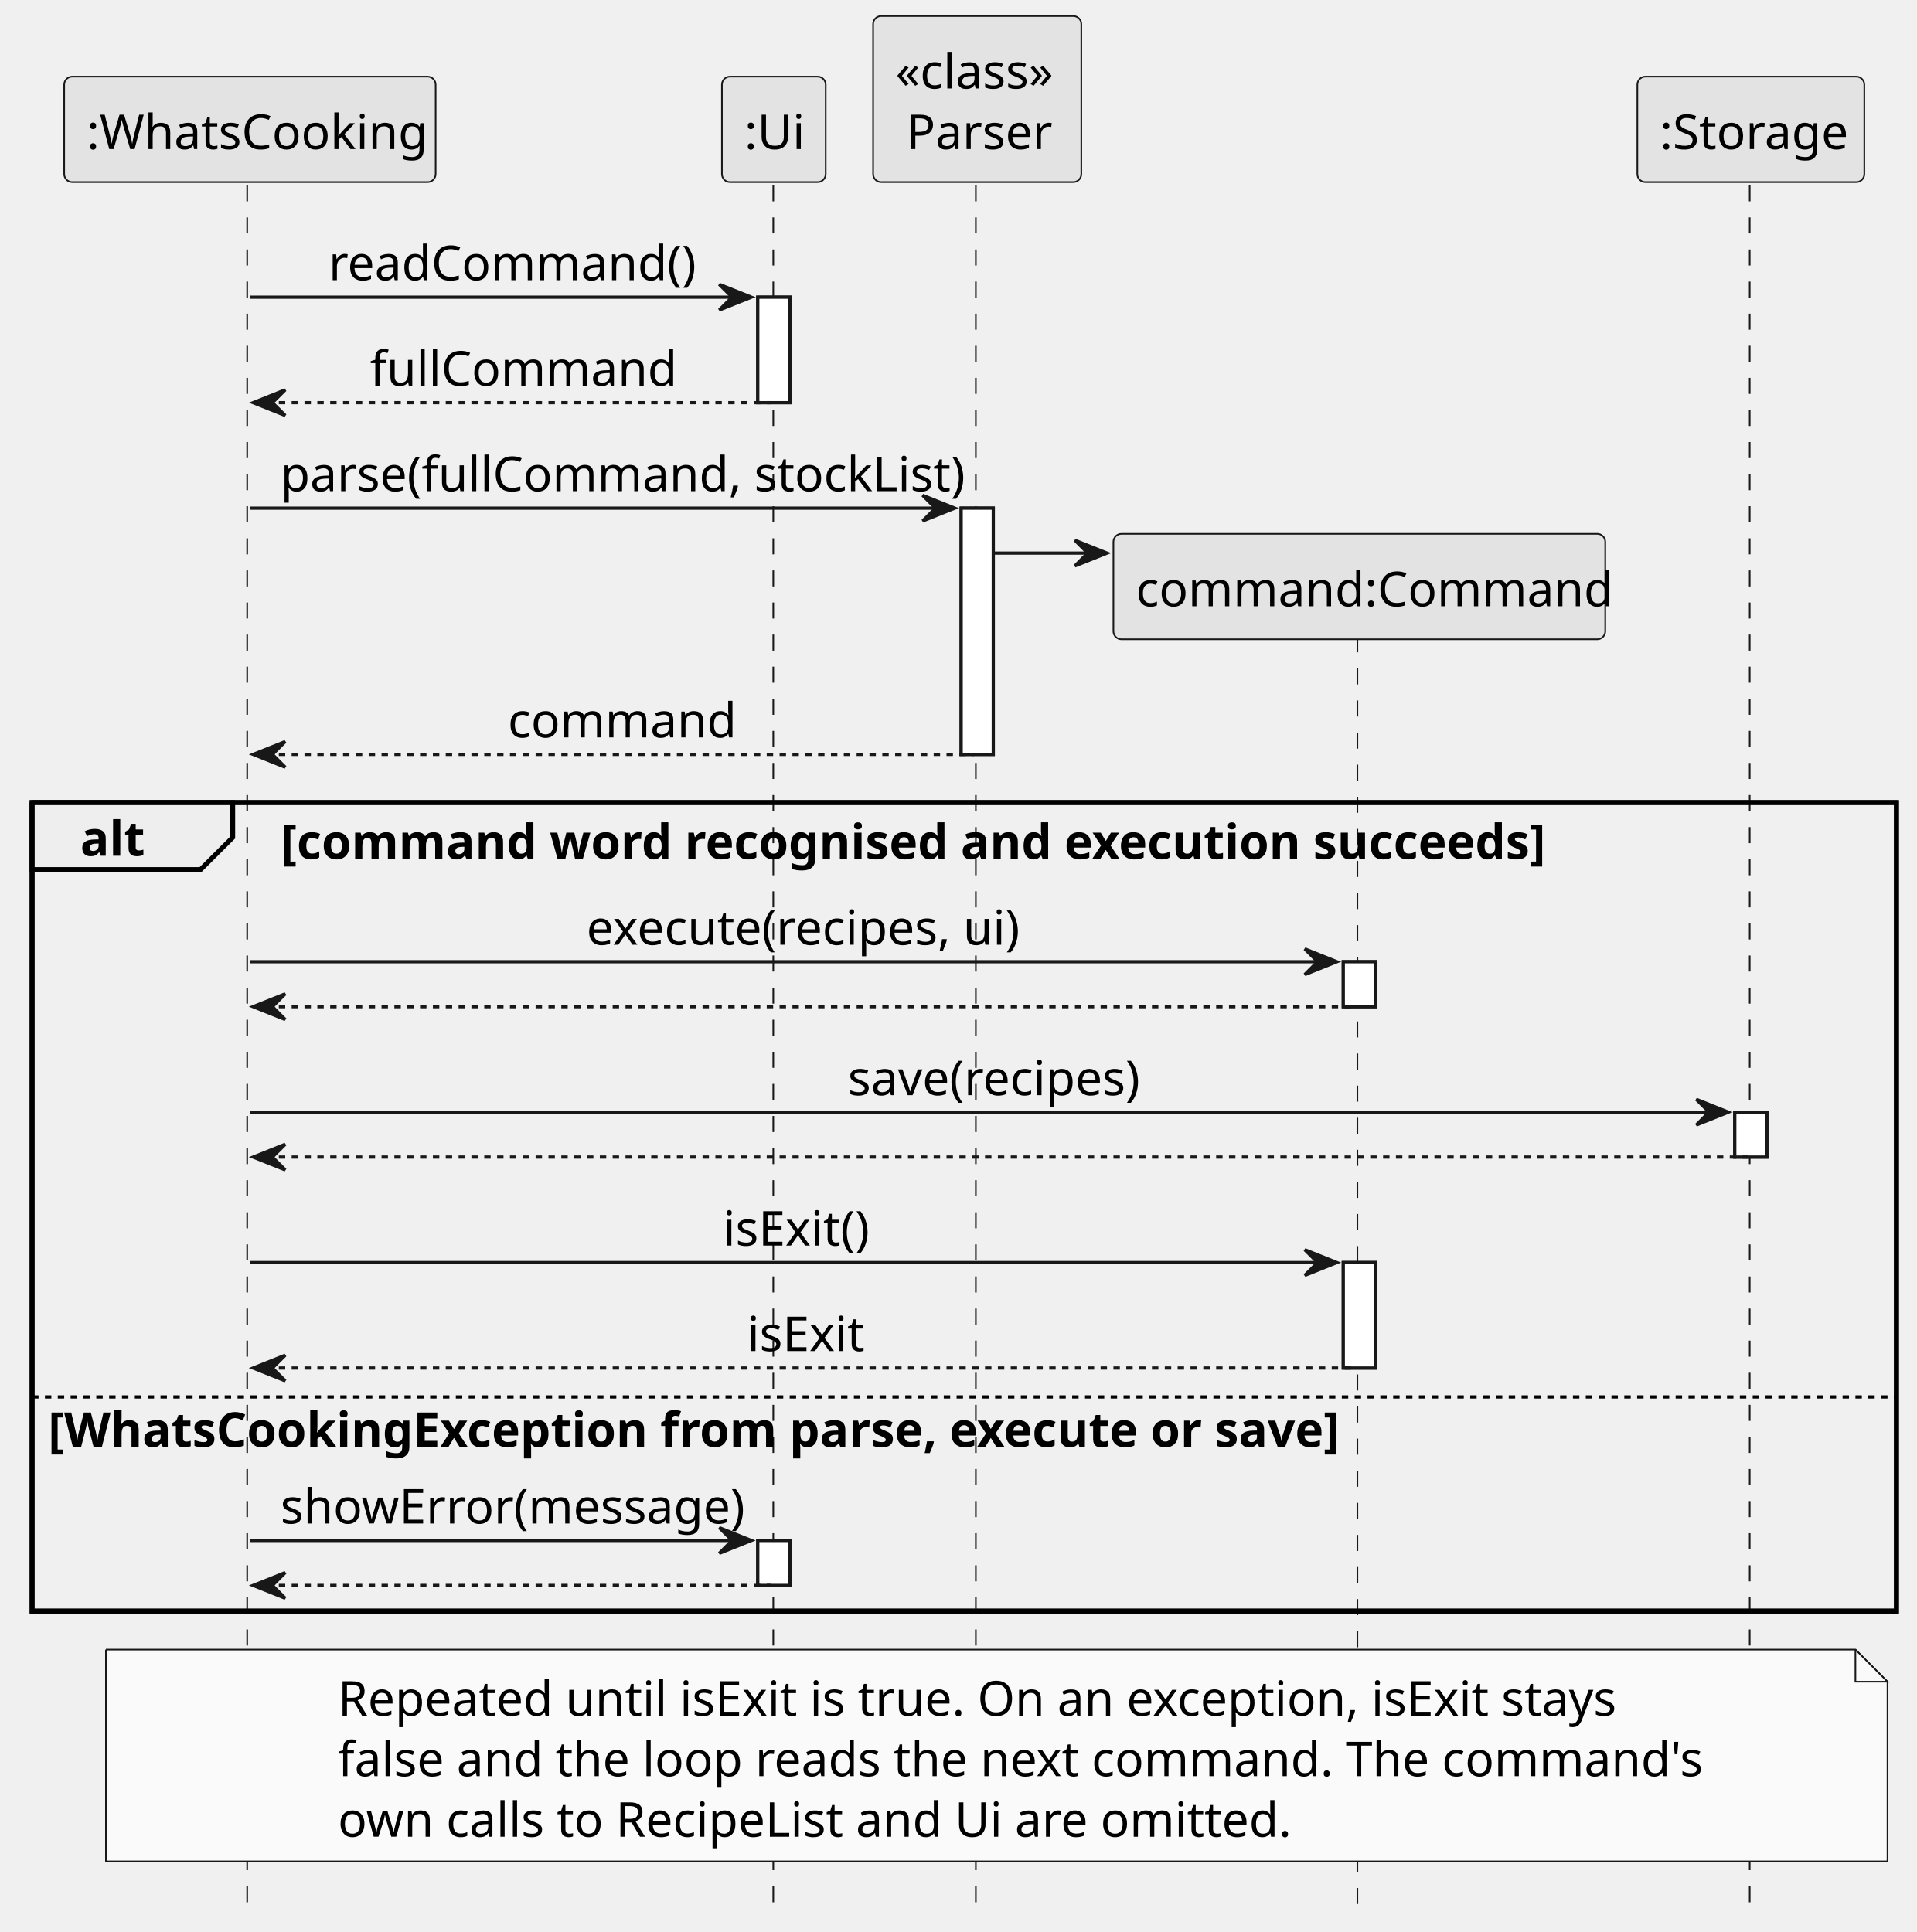
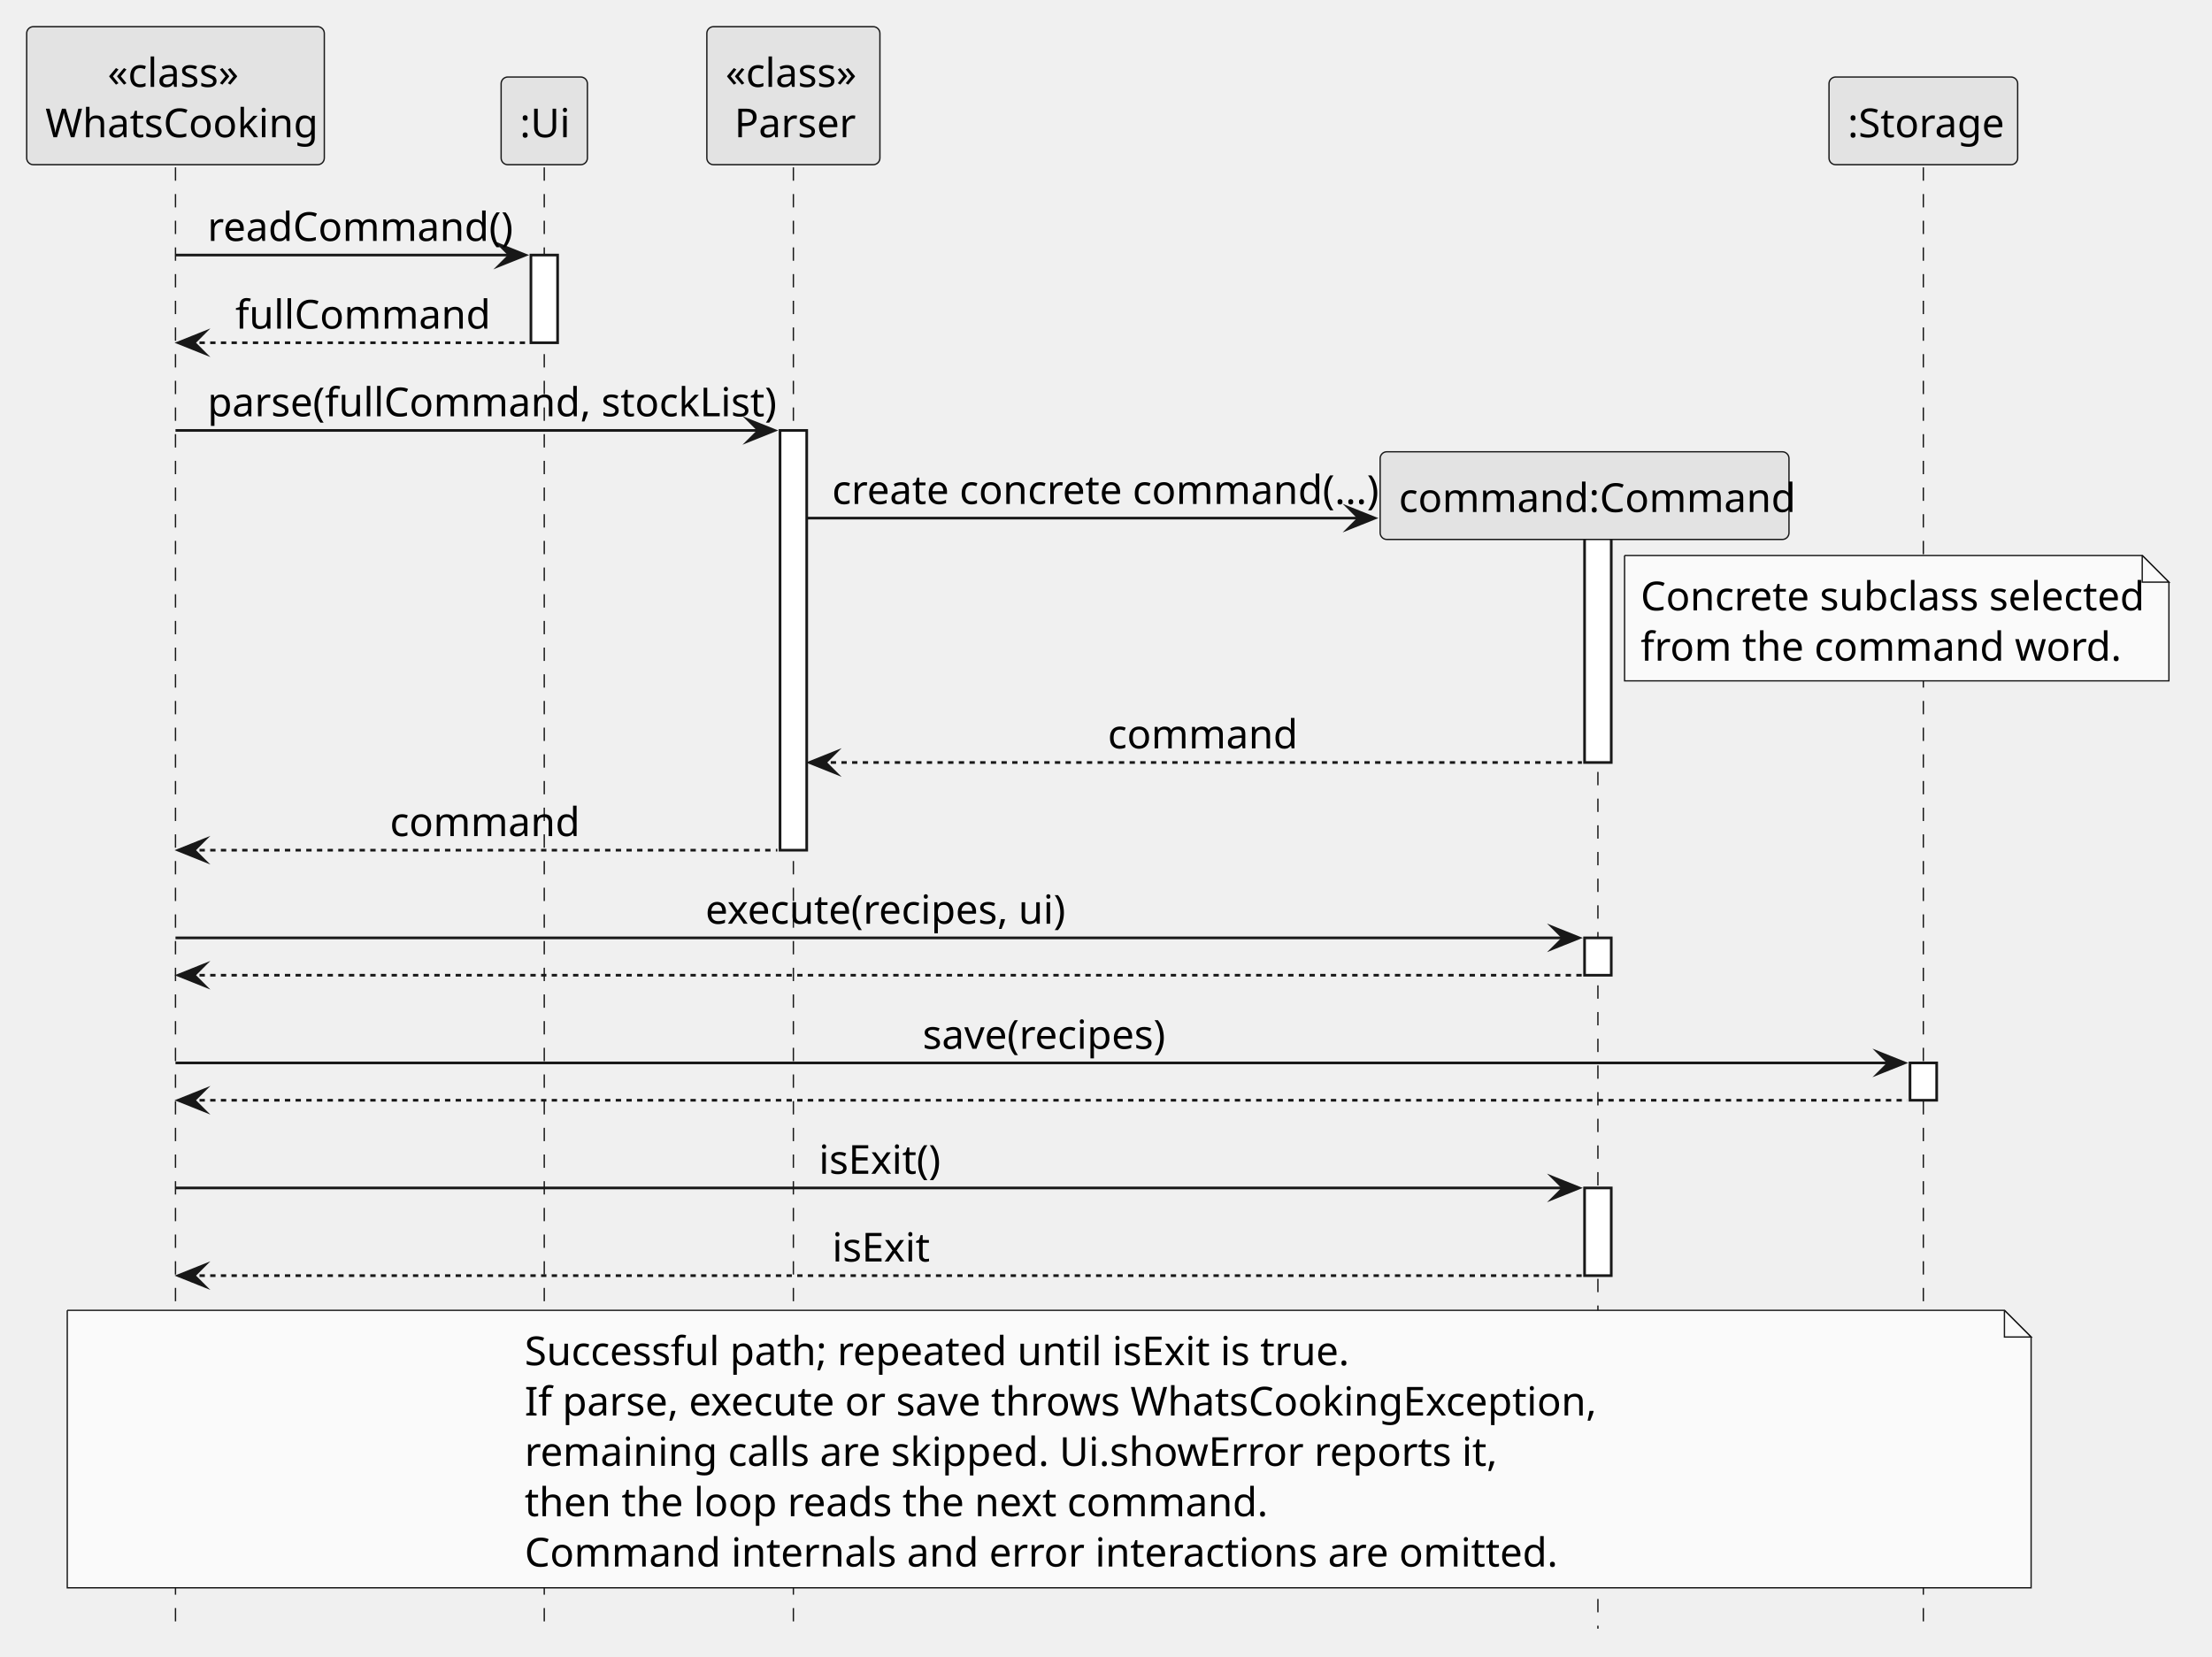
- <svg xmlns="http://www.w3.org/2000/svg" contentStyleType="text/css" height="602px" preserveAspectRatio="none" style="width:597px;height:602px;background:#FFFFFF;" version="1.1" viewBox="0 0 597 602" width="597px" zoomAndPan="magnify">
+ <svg xmlns="http://www.w3.org/2000/svg" version="1.1" data-diagram-type="SEQUENCE" style="width:829px;height:621px;background:#FFFFFF;" width="829px" height="621px" viewBox="0 0 829 621" zoomAndPan="magnify" preserveAspectRatio="none" contentStyleType="text/css">
  <defs />
-   <g>
-     <rect fill="#FFFFFF" height="32.867" style="stroke:#181818;stroke-width:1.0;" width="10" x="236.06" y="92.602" />
-     <rect fill="#FFFFFF" height="14" style="stroke:#181818;stroke-width:1.0;" width="10" x="236.06" y="480.008" />
-     <rect fill="#FFFFFF" height="76.734" style="stroke:#181818;stroke-width:1.0;" width="10" x="299.422" y="158.336" />
-     <rect fill="#FFFFFF" height="14" style="stroke:#181818;stroke-width:1.0;" width="10" x="418.461" y="299.672" />
-     <rect fill="#FFFFFF" height="32.867" style="stroke:#181818;stroke-width:1.0;" width="10" x="418.461" y="393.406" />
-     <rect fill="#FFFFFF" height="14" style="stroke:#181818;stroke-width:1.0;" width="10" x="540.422" y="346.539" />
-     <rect fill="none" height="251.938" style="stroke:#000000;stroke-width:1.5;" width="580.774" x="10" y="250.07" />
-     <line style="stroke:#181818;stroke-width:0.5;stroke-dasharray:5.0,5.0;" x1="77" x2="77" y1="57.734" y2="595.609" />
-     <line style="stroke:#181818;stroke-width:0.5;stroke-dasharray:5.0,5.0;" x1="240.894" x2="240.894" y1="57.734" y2="595.609" />
-     <line style="stroke:#181818;stroke-width:0.5;stroke-dasharray:5.0,5.0;" x1="303.992" x2="303.992" y1="57.734" y2="595.609" />
-     <line style="stroke:#181818;stroke-width:0.5;stroke-dasharray:5.0,5.0;" x1="422.851" x2="422.851" y1="198.269" y2="595.609" />
-     <line style="stroke:#181818;stroke-width:0.5;stroke-dasharray:5.0,5.0;" x1="545.07" x2="545.07" y1="57.734" y2="595.609" />
-     <rect fill="#E3E3E3" height="32.867" rx="2.5" ry="2.5" style="stroke:#181818;stroke-width:0.5;" width="115.711" x="20" y="23.867" />
-     <text fill="#000000" font-family="sans-serif" font-size="15" lengthAdjust="spacing" textLength="101.711" x="27" y="46.438">:WhatsCooking</text>
-     <rect fill="#E3E3E3" height="32.867" rx="2.5" ry="2.5" style="stroke:#181818;stroke-width:0.5;" width="32.333" x="224.894" y="23.867" />
-     <text fill="#000000" font-family="sans-serif" font-size="15" lengthAdjust="spacing" textLength="18.332" x="231.894" y="46.438">:Ui</text>
-     <rect fill="#E3E3E3" height="51.734" rx="2.5" ry="2.5" style="stroke:#181818;stroke-width:0.5;" width="64.859" x="271.992" y="5" />
-     <text fill="#000000" font-family="sans-serif" font-size="15" lengthAdjust="spacing" textLength="50.859" x="278.992" y="27.571">«class»</text>
-     <text fill="#000000" font-family="sans-serif" font-size="15" lengthAdjust="spacing" textLength="44.18" x="282.332" y="46.438">Parser</text>
-     <rect fill="#E3E3E3" height="32.867" rx="2.5" ry="2.5" style="stroke:#181818;stroke-width:0.5;" width="70.704" x="510.07" y="23.867" />
-     <text fill="#000000" font-family="sans-serif" font-size="15" lengthAdjust="spacing" textLength="56.704" x="517.07" y="46.438">:Storage</text>
-     <rect fill="#FFFFFF" height="32.867" style="stroke:#181818;stroke-width:1.0;" width="10" x="236.06" y="92.602" />
-     <rect fill="#FFFFFF" height="14" style="stroke:#181818;stroke-width:1.0;" width="10" x="236.06" y="480.008" />
-     <rect fill="#FFFFFF" height="76.734" style="stroke:#181818;stroke-width:1.0;" width="10" x="299.422" y="158.336" />
-     <rect fill="#FFFFFF" height="14" style="stroke:#181818;stroke-width:1.0;" width="10" x="418.461" y="299.672" />
-     <rect fill="#FFFFFF" height="32.867" style="stroke:#181818;stroke-width:1.0;" width="10" x="418.461" y="393.406" />
-     <rect fill="#FFFFFF" height="14" style="stroke:#181818;stroke-width:1.0;" width="10" x="540.422" y="346.539" />
-     <polygon fill="#181818" points="224.06,88.602,234.06,92.602,224.06,96.602,228.06,92.602" style="stroke:#181818;stroke-width:1.0;" />
-     <line style="stroke:#181818;stroke-width:1.0;" x1="77.856" x2="230.06" y1="92.602" y2="92.602" />
-     <text fill="#000000" font-family="sans-serif" font-size="15" lengthAdjust="spacing" textLength="109.204" x="102.356" y="87.306">readCommand()</text>
-     <polygon fill="#181818" points="88.856,121.469,78.856,125.469,88.856,129.469,84.856,125.469" style="stroke:#181818;stroke-width:1.0;" />
-     <line style="stroke:#181818;stroke-width:1.0;stroke-dasharray:2.0,2.0;" x1="82.856" x2="240.06" y1="125.469" y2="125.469" />
-     <text fill="#000000" font-family="sans-serif" font-size="15" lengthAdjust="spacing" textLength="88.367" x="115.274" y="120.173">fullCommand</text>
-     <polygon fill="#181818" points="287.422,154.336,297.422,158.336,287.422,162.336,291.422,158.336" style="stroke:#181818;stroke-width:1.0;" />
-     <line style="stroke:#181818;stroke-width:1.0;" x1="77.856" x2="293.422" y1="158.336" y2="158.336" />
-     <text fill="#000000" font-family="sans-serif" font-size="15" lengthAdjust="spacing" textLength="202.566" x="87.356" y="153.04">parse(fullCommand, stockList)</text>
-     <polygon fill="#181818" points="334.851,168.336,344.851,172.336,334.851,176.336,338.851,172.336" style="stroke:#181818;stroke-width:1.0;" />
-     <line style="stroke:#181818;stroke-width:1.0;" x1="309.422" x2="340.851" y1="172.336" y2="172.336" />
-     <rect fill="#E3E3E3" height="32.867" rx="2.5" ry="2.5" style="stroke:#181818;stroke-width:0.5;" width="153.219" x="346.851" y="166.336" />
-     <text fill="#000000" font-family="sans-serif" font-size="15" lengthAdjust="spacing" textLength="139.219" x="353.851" y="188.907">command:Command</text>
-     <polygon fill="#181818" points="88.856,231.07,78.856,235.07,88.856,239.07,84.856,235.07" style="stroke:#181818;stroke-width:1.0;" />
-     <line style="stroke:#181818;stroke-width:1.0;stroke-dasharray:2.0,2.0;" x1="82.856" x2="303.422" y1="235.07" y2="235.07" />
-     <text fill="#000000" font-family="sans-serif" font-size="15" lengthAdjust="spacing" textLength="65.859" x="158.209" y="229.774">command</text>
-     <path d="M10,250.07 L72.505,250.07 L72.505,260.938 L62.505,270.938 L10,270.938 L10,250.07 " fill="#EEEEEE" style="stroke:#000000;stroke-width:1.5;" />
-     <rect fill="none" height="251.938" style="stroke:#000000;stroke-width:1.5;" width="580.774" x="10" y="250.07" />
-     <text fill="#000000" font-family="sans-serif" font-size="15" font-weight="bold" lengthAdjust="spacing" textLength="17.505" x="25" y="266.642">alt</text>
-     <text fill="#000000" font-family="sans-serif" font-size="15" font-weight="bold" lengthAdjust="spacing" textLength="382.595" x="87.505" y="267.642">[command word recognised and execution succeeds]</text>
-     <polygon fill="#181818" points="406.461,295.672,416.461,299.672,406.461,303.672,410.461,299.672" style="stroke:#181818;stroke-width:1.0;" />
-     <line style="stroke:#181818;stroke-width:1.0;" x1="77.856" x2="412.461" y1="299.672" y2="299.672" />
-     <text fill="#000000" font-family="sans-serif" font-size="15" lengthAdjust="spacing" textLength="130.891" x="182.713" y="294.376">execute(recipes, ui)</text>
-     <polygon fill="#181818" points="88.856,309.672,78.856,313.672,88.856,317.672,84.856,313.672" style="stroke:#181818;stroke-width:1.0;" />
-     <line style="stroke:#181818;stroke-width:1.0;stroke-dasharray:2.0,2.0;" x1="82.856" x2="422.461" y1="313.672" y2="313.672" />
-     <polygon fill="#181818" points="528.422,342.539,538.422,346.539,528.422,350.539,532.422,346.539" style="stroke:#181818;stroke-width:1.0;" />
-     <line style="stroke:#181818;stroke-width:1.0;" x1="77.856" x2="534.422" y1="346.539" y2="346.539" />
-     <text fill="#000000" font-family="sans-serif" font-size="15" lengthAdjust="spacing" textLength="90.029" x="264.124" y="341.243">save(recipes)</text>
-     <polygon fill="#181818" points="88.856,356.539,78.856,360.539,88.856,364.539,84.856,360.539" style="stroke:#181818;stroke-width:1.0;" />
-     <line style="stroke:#181818;stroke-width:1.0;stroke-dasharray:2.0,2.0;" x1="82.856" x2="544.422" y1="360.539" y2="360.539" />
-     <polygon fill="#181818" points="406.461,389.406,416.461,393.406,406.461,397.406,410.461,393.406" style="stroke:#181818;stroke-width:1.0;" />
-     <line style="stroke:#181818;stroke-width:1.0;" x1="77.856" x2="412.461" y1="393.406" y2="393.406" />
-     <text fill="#000000" font-family="sans-serif" font-size="15" lengthAdjust="spacing" textLength="45.828" x="225.244" y="388.11">isExit()</text>
-     <polygon fill="#181818" points="88.856,422.273,78.856,426.273,88.856,430.273,84.856,426.273" style="stroke:#181818;stroke-width:1.0;" />
-     <line style="stroke:#181818;stroke-width:1.0;stroke-dasharray:2.0,2.0;" x1="82.856" x2="422.461" y1="426.273" y2="426.273" />
-     <text fill="#000000" font-family="sans-serif" font-size="15" lengthAdjust="spacing" textLength="35.837" x="232.739" y="420.978">isExit</text>
-     <line style="stroke:#000000;stroke-width:1.0;stroke-dasharray:2.0,2.0;" x1="10" x2="590.774" y1="435.273" y2="435.273" />
-     <text fill="#000000" font-family="sans-serif" font-size="15" font-weight="bold" lengthAdjust="spacing" textLength="389.268" x="15" y="450.845">[WhatsCookingException from parse, execute or save]</text>
-     <polygon fill="#181818" points="224.06,476.008,234.06,480.008,224.06,484.008,228.06,480.008" style="stroke:#181818;stroke-width:1.0;" />
-     <line style="stroke:#181818;stroke-width:1.0;" x1="77.856" x2="230.06" y1="480.008" y2="480.008" />
-     <text fill="#000000" font-family="sans-serif" font-size="15" lengthAdjust="spacing" textLength="139.204" x="87.356" y="474.712">showError(message)</text>
-     <polygon fill="#181818" points="88.856,490.008,78.856,494.008,88.856,498.008,84.856,494.008" style="stroke:#181818;stroke-width:1.0;" />
-     <line style="stroke:#181818;stroke-width:1.0;stroke-dasharray:2.0,2.0;" x1="82.856" x2="240.06" y1="494.008" y2="494.008" />
-     <path d="M33,514.008 L33,580.008 L588,580.008 L588,524.008 L578,514.008 L33,514.008 " fill="#FAFAFA" style="stroke:#181818;stroke-width:0.5;" />
-     <path d="M578,514.008 L578,524.008 L588,524.008 L578,514.008 " fill="#FAFAFA" style="stroke:#181818;stroke-width:0.5;" />
-     <text fill="#000000" font-family="sans-serif" font-size="15" lengthAdjust="spacing" textLength="382.683" x="105.26" y="534.579">Repeated until isExit is true. On an exception, isExit stays</text>
-     <text fill="#000000" font-family="sans-serif" font-size="15" lengthAdjust="spacing" textLength="402.253" x="105.26" y="553.446">false and the loop reads the next command. The command's</text>
-     <text fill="#000000" font-family="sans-serif" font-size="15" lengthAdjust="spacing" textLength="283.469" x="105.26" y="572.313">own calls to RecipeList and Ui are omitted.</text>
+   <g font-family="sans-serif" lengthAdjust="spacing">
+     <g class="participant-lifeline" data-qualified-name="App" data-entity-uid="part1" id="part1-lifeline" data-source-line="8">
+       <g>
+         <rect x="62.272" y="62.734" width="8" height="547.742" fill="#000" fill-opacity="0" />
+         <line x1="65.772" y1="62.734" x2="65.772" y2="610.477" style="stroke:#181818;stroke-width:0.5;stroke-dasharray:5,5;" />
+       </g>
+     </g>
+     <g class="participant-lifeline" data-qualified-name="UI" data-entity-uid="part2" id="part2-lifeline" data-source-line="9">
+       <g>
+         <rect x="200.476" y="62.734" width="8" height="547.742" fill="#000" fill-opacity="0" />
+         <line x1="203.976" y1="62.734" x2="203.976" y2="610.477" style="stroke:#181818;stroke-width:0.5;stroke-dasharray:5,5;" />
+       </g>
+     </g>
+     <g>
+       <rect x="198.976" y="95.602" width="10" height="32.867" fill="#FFF" style="stroke:#181818;stroke-width:1;" />
+     </g>
+     <g class="participant-lifeline" data-qualified-name="Parser" data-entity-uid="part3" id="part3-lifeline" data-source-line="10">
+       <g>
+         <rect x="293.838" y="62.734" width="8" height="547.742" fill="#000" fill-opacity="0" />
+         <line x1="297.338" y1="62.734" x2="297.338" y2="610.477" style="stroke:#181818;stroke-width:0.5;stroke-dasharray:5,5;" />
+       </g>
+     </g>
+     <g>
+       <rect x="292.338" y="161.336" width="10" height="157.336" fill="#FFF" style="stroke:#181818;stroke-width:1;" />
+     </g>
+     <g class="participant-lifeline" data-qualified-name="Command" data-entity-uid="part4" id="part4-lifeline" data-source-line="11">
+       <g>
+         <rect x="595.355" y="169.336" width="8" height="441.141" fill="#000" fill-opacity="0" />
+         <line x1="598.855" y1="169.336" x2="598.855" y2="610.477" style="stroke:#181818;stroke-width:0.5;stroke-dasharray:5,5;" />
+       </g>
+     </g>
+     <g>
+       <rect x="593.855" y="194.203" width="10" height="91.602" fill="#FFF" style="stroke:#181818;stroke-width:1;" />
+     </g>
+     <g>
+       <rect x="593.855" y="351.539" width="10" height="14" fill="#FFF" style="stroke:#181818;stroke-width:1;" />
+     </g>
+     <g>
+       <rect x="593.855" y="445.273" width="10" height="32.867" fill="#FFF" style="stroke:#181818;stroke-width:1;" />
+     </g>
+     <g class="participant-lifeline" data-qualified-name="Storage" data-entity-uid="part5" id="part5-lifeline" data-source-line="12">
+       <g>
+         <rect x="717.317" y="62.734" width="8" height="547.742" fill="#000" fill-opacity="0" />
+         <line x1="720.817" y1="62.734" x2="720.817" y2="610.477" style="stroke:#181818;stroke-width:0.5;stroke-dasharray:5,5;" />
+       </g>
+     </g>
+     <g>
+       <rect x="715.817" y="398.406" width="10" height="14" fill="#FFF" style="stroke:#181818;stroke-width:1;" />
+     </g>
+     <g class="participant participant-head" data-qualified-name="App" data-entity-uid="part1" id="part1-head" data-source-line="8">
+       <rect x="10" y="10" width="111.544" height="51.734" fill="#E3E3E3" style="stroke:#181818;stroke-width:0.5;" rx="2.5" ry="2.5" />
+       <text x="40.342" y="32.571" fill="#000" font-size="15" textLength="50.859">«class»</text>
+       <text x="17" y="51.438" fill="#000" font-size="15" textLength="97.544">WhatsCooking</text>
+     </g>
+     <g class="participant participant-head" data-qualified-name="UI" data-entity-uid="part2" id="part2-head" data-source-line="9">
+       <rect x="187.81" y="28.867" width="32.333" height="32.867" fill="#E3E3E3" style="stroke:#181818;stroke-width:0.5;" rx="2.5" ry="2.5" />
+       <text x="194.81" y="51.438" fill="#000" font-size="15" textLength="18.333">:Ui</text>
+     </g>
+     <g class="participant participant-head" data-qualified-name="Parser" data-entity-uid="part3" id="part3-head" data-source-line="10">
+       <rect x="264.908" y="10" width="64.859" height="51.734" fill="#E3E3E3" style="stroke:#181818;stroke-width:0.5;" rx="2.5" ry="2.5" />
+       <text x="271.908" y="32.571" fill="#000" font-size="15" textLength="50.859">«class»</text>
+       <text x="275.248" y="51.438" fill="#000" font-size="15" textLength="44.18">Parser</text>
+     </g>
+     <g class="participant participant-head" data-qualified-name="Storage" data-entity-uid="part5" id="part5-head" data-source-line="12">
+       <rect x="685.465" y="28.867" width="70.704" height="32.867" fill="#E3E3E3" style="stroke:#181818;stroke-width:0.5;" rx="2.5" ry="2.5" />
+       <text x="692.465" y="51.438" fill="#000" font-size="15" textLength="56.704">:Storage</text>
+     </g>
+     <g class="message" data-entity-1="part1" data-entity-2="part2" id="msg1" data-source-line="14">
+       <polygon points="186.976,91.602,196.976,95.602,186.976,99.602,190.976,95.602" fill="#181818" style="stroke:#181818;stroke-width:1;stroke-linejoin:miter;stroke-miterlimit:10;" />
+       <line x1="65.772" y1="95.602" x2="192.976" y2="95.602" style="stroke:#181818;stroke-width:1;" />
+       <text x="77.772" y="90.306" fill="#000" font-size="15" textLength="109.204">readCommand()</text>
+     </g>
+     <g class="message" data-entity-1="part2" data-entity-2="part1" id="msg2" data-source-line="16">
+       <polygon points="76.772,124.469,66.772,128.469,76.772,132.469,72.772,128.469" fill="#181818" style="stroke:#181818;stroke-width:1;stroke-linejoin:miter;stroke-miterlimit:10;" />
+       <line x1="70.772" y1="128.469" x2="197.976" y2="128.469" style="stroke:#181818;stroke-width:1;stroke-dasharray:2,2;" />
+       <text x="88.191" y="123.173" fill="#000" font-size="15" textLength="88.367">fullCommand</text>
+     </g>
+     <g class="message" data-entity-1="part1" data-entity-2="part3" id="msg3" data-source-line="19">
+       <polygon points="280.338,157.336,290.338,161.336,280.338,165.336,284.338,161.336" fill="#181818" style="stroke:#181818;stroke-width:1;stroke-linejoin:miter;stroke-miterlimit:10;" />
+       <line x1="65.772" y1="161.336" x2="286.338" y2="161.336" style="stroke:#181818;stroke-width:1;" />
+       <text x="77.772" y="156.04" fill="#000" font-size="15" textLength="202.566">parse(fullCommand, stockList)</text>
+     </g>
+     <g class="participant participant-head" data-qualified-name="Command" data-entity-uid="part4" id="part4-head" data-source-line="11">
+       <rect x="517.246" y="169.336" width="153.219" height="32.867" fill="#E3E3E3" style="stroke:#181818;stroke-width:0.5;" rx="2.5" ry="2.5" />
+       <text x="524.246" y="191.907" fill="#000" font-size="15" textLength="139.219">command:Command</text>
+     </g>
+     <g class="message" data-entity-1="part3" data-entity-2="part4" id="msg4" data-source-line="22">
+       <polygon points="505.246,190.203,515.246,194.203,505.246,198.203,509.246,194.203" fill="#181818" style="stroke:#181818;stroke-width:1;stroke-linejoin:miter;stroke-miterlimit:10;" />
+       <line x1="302.338" y1="194.203" x2="511.246" y2="194.203" style="stroke:#181818;stroke-width:1;" />
+       <text x="311.838" y="188.907" fill="#000" font-size="15" textLength="195.908">create concrete command(...)</text>
+     </g>
+     <path d="M608.855,208.203 L608.855,255.203 L812.855,255.203 L812.855,218.203 L802.855,208.203 L608.855,208.203" style="stroke:#181818;stroke-width:0.5;" fill="#FAFAFA" />
+     <path d="M802.855,208.203 L802.855,218.203 L812.855,218.203 L802.855,208.203" style="stroke:#181818;stroke-width:0.5;" fill="#FAFAFA" />
+     <text x="614.855" y="228.774" fill="#000" font-size="15" textLength="183.428">Concrete subclass selected</text>
+     <text x="614.855" y="247.642" fill="#000" font-size="15" textLength="165.894">from the command word.</text>
+     <g class="message" data-entity-1="part4" data-entity-2="part3" id="msg5" data-source-line="28">
+       <polygon points="313.338,281.805,303.338,285.805,313.338,289.805,309.338,285.805" fill="#181818" style="stroke:#181818;stroke-width:1;stroke-linejoin:miter;stroke-miterlimit:10;" />
+       <line x1="307.338" y1="285.805" x2="592.855" y2="285.805" style="stroke:#181818;stroke-width:1;stroke-dasharray:2,2;" />
+       <text x="415.167" y="280.509" fill="#000" font-size="15" textLength="65.859">command</text>
+     </g>
+     <g class="message" data-entity-1="part3" data-entity-2="part1" id="msg6" data-source-line="30">
+       <polygon points="76.772,314.672,66.772,318.672,76.772,322.672,72.772,318.672" fill="#181818" style="stroke:#181818;stroke-width:1;stroke-linejoin:miter;stroke-miterlimit:10;" />
+       <line x1="70.772" y1="318.672" x2="291.338" y2="318.672" style="stroke:#181818;stroke-width:1;stroke-dasharray:2,2;" />
+       <text x="146.125" y="313.376" fill="#000" font-size="15" textLength="65.859">command</text>
+     </g>
+     <g class="message" data-entity-1="part1" data-entity-2="part4" id="msg7" data-source-line="33">
+       <polygon points="581.855,347.539,591.855,351.539,581.855,355.539,585.855,351.539" fill="#181818" style="stroke:#181818;stroke-width:1;stroke-linejoin:miter;stroke-miterlimit:10;" />
+       <line x1="65.772" y1="351.539" x2="587.855" y2="351.539" style="stroke:#181818;stroke-width:1;" />
+       <text x="264.368" y="346.243" fill="#000" font-size="15" textLength="130.891">execute(recipes, ui)</text>
+     </g>
+     <g class="message" data-entity-1="part4" data-entity-2="part1" id="msg8" data-source-line="35">
+       <polygon points="76.772,361.539,66.772,365.539,76.772,369.539,72.772,365.539" fill="#181818" style="stroke:#181818;stroke-width:1;stroke-linejoin:miter;stroke-miterlimit:10;" />
+       <line x1="70.772" y1="365.539" x2="592.855" y2="365.539" style="stroke:#181818;stroke-width:1;stroke-dasharray:2,2;" />
+     </g>
+     <g class="message" data-entity-1="part1" data-entity-2="part5" id="msg9" data-source-line="37">
+       <polygon points="703.817,394.406,713.817,398.406,703.817,402.406,707.817,398.406" fill="#181818" style="stroke:#181818;stroke-width:1;stroke-linejoin:miter;stroke-miterlimit:10;" />
+       <line x1="65.772" y1="398.406" x2="709.817" y2="398.406" style="stroke:#181818;stroke-width:1;" />
+       <text x="345.78" y="393.11" fill="#000" font-size="15" textLength="90.029">save(recipes)</text>
+     </g>
+     <g class="message" data-entity-1="part5" data-entity-2="part1" id="msg10" data-source-line="39">
+       <polygon points="76.772,408.406,66.772,412.406,76.772,416.406,72.772,412.406" fill="#181818" style="stroke:#181818;stroke-width:1;stroke-linejoin:miter;stroke-miterlimit:10;" />
+       <line x1="70.772" y1="412.406" x2="714.817" y2="412.406" style="stroke:#181818;stroke-width:1;stroke-dasharray:2,2;" />
+     </g>
+     <g class="message" data-entity-1="part1" data-entity-2="part4" id="msg11" data-source-line="41">
+       <polygon points="581.855,441.273,591.855,445.273,581.855,449.273,585.855,445.273" fill="#181818" style="stroke:#181818;stroke-width:1;stroke-linejoin:miter;stroke-miterlimit:10;" />
+       <line x1="65.772" y1="445.273" x2="587.855" y2="445.273" style="stroke:#181818;stroke-width:1;" />
+       <text x="306.9" y="439.978" fill="#000" font-size="15" textLength="45.828">isExit()</text>
+     </g>
+     <g class="message" data-entity-1="part4" data-entity-2="part1" id="msg12" data-source-line="43">
+       <polygon points="76.772,474.141,66.772,478.141,76.772,482.141,72.772,478.141" fill="#181818" style="stroke:#181818;stroke-width:1;stroke-linejoin:miter;stroke-miterlimit:10;" />
+       <line x1="70.772" y1="478.141" x2="592.855" y2="478.141" style="stroke:#181818;stroke-width:1;stroke-dasharray:2,2;" />
+       <text x="311.895" y="472.845" fill="#000" font-size="15" textLength="35.837">isExit</text>
+     </g>
+     <path d="M25.21,491.141 L25.21,595.141 L761.21,595.141 L761.21,501.141 L751.21,491.141 L25.21,491.141" style="stroke:#181818;stroke-width:0.5;" fill="#FAFAFA" />
+     <path d="M751.21,491.141 L751.21,501.141 L761.21,501.141 L751.21,491.141" style="stroke:#181818;stroke-width:0.5;" fill="#FAFAFA" />
+     <text x="196.618" y="511.712" fill="#000" font-size="15" textLength="294.316">Successful path; repeated until isExit is true.</text>
+     <text x="196.618" y="530.579" fill="#000" font-size="15" textLength="384.353">If parse, execute or save throws WhatsCookingException,</text>
+     <text x="196.618" y="549.446" fill="#000" font-size="15" textLength="343.462">remaining calls are skipped. Ui.showError reports it,</text>
+     <text x="196.618" y="568.313" fill="#000" font-size="15" textLength="260.164">then the loop reads the next command.</text>
+     <text x="196.618" y="587.181" fill="#000" font-size="15" textLength="359.333">Command internals and error interactions are omitted.</text>
  </g>
</svg>
